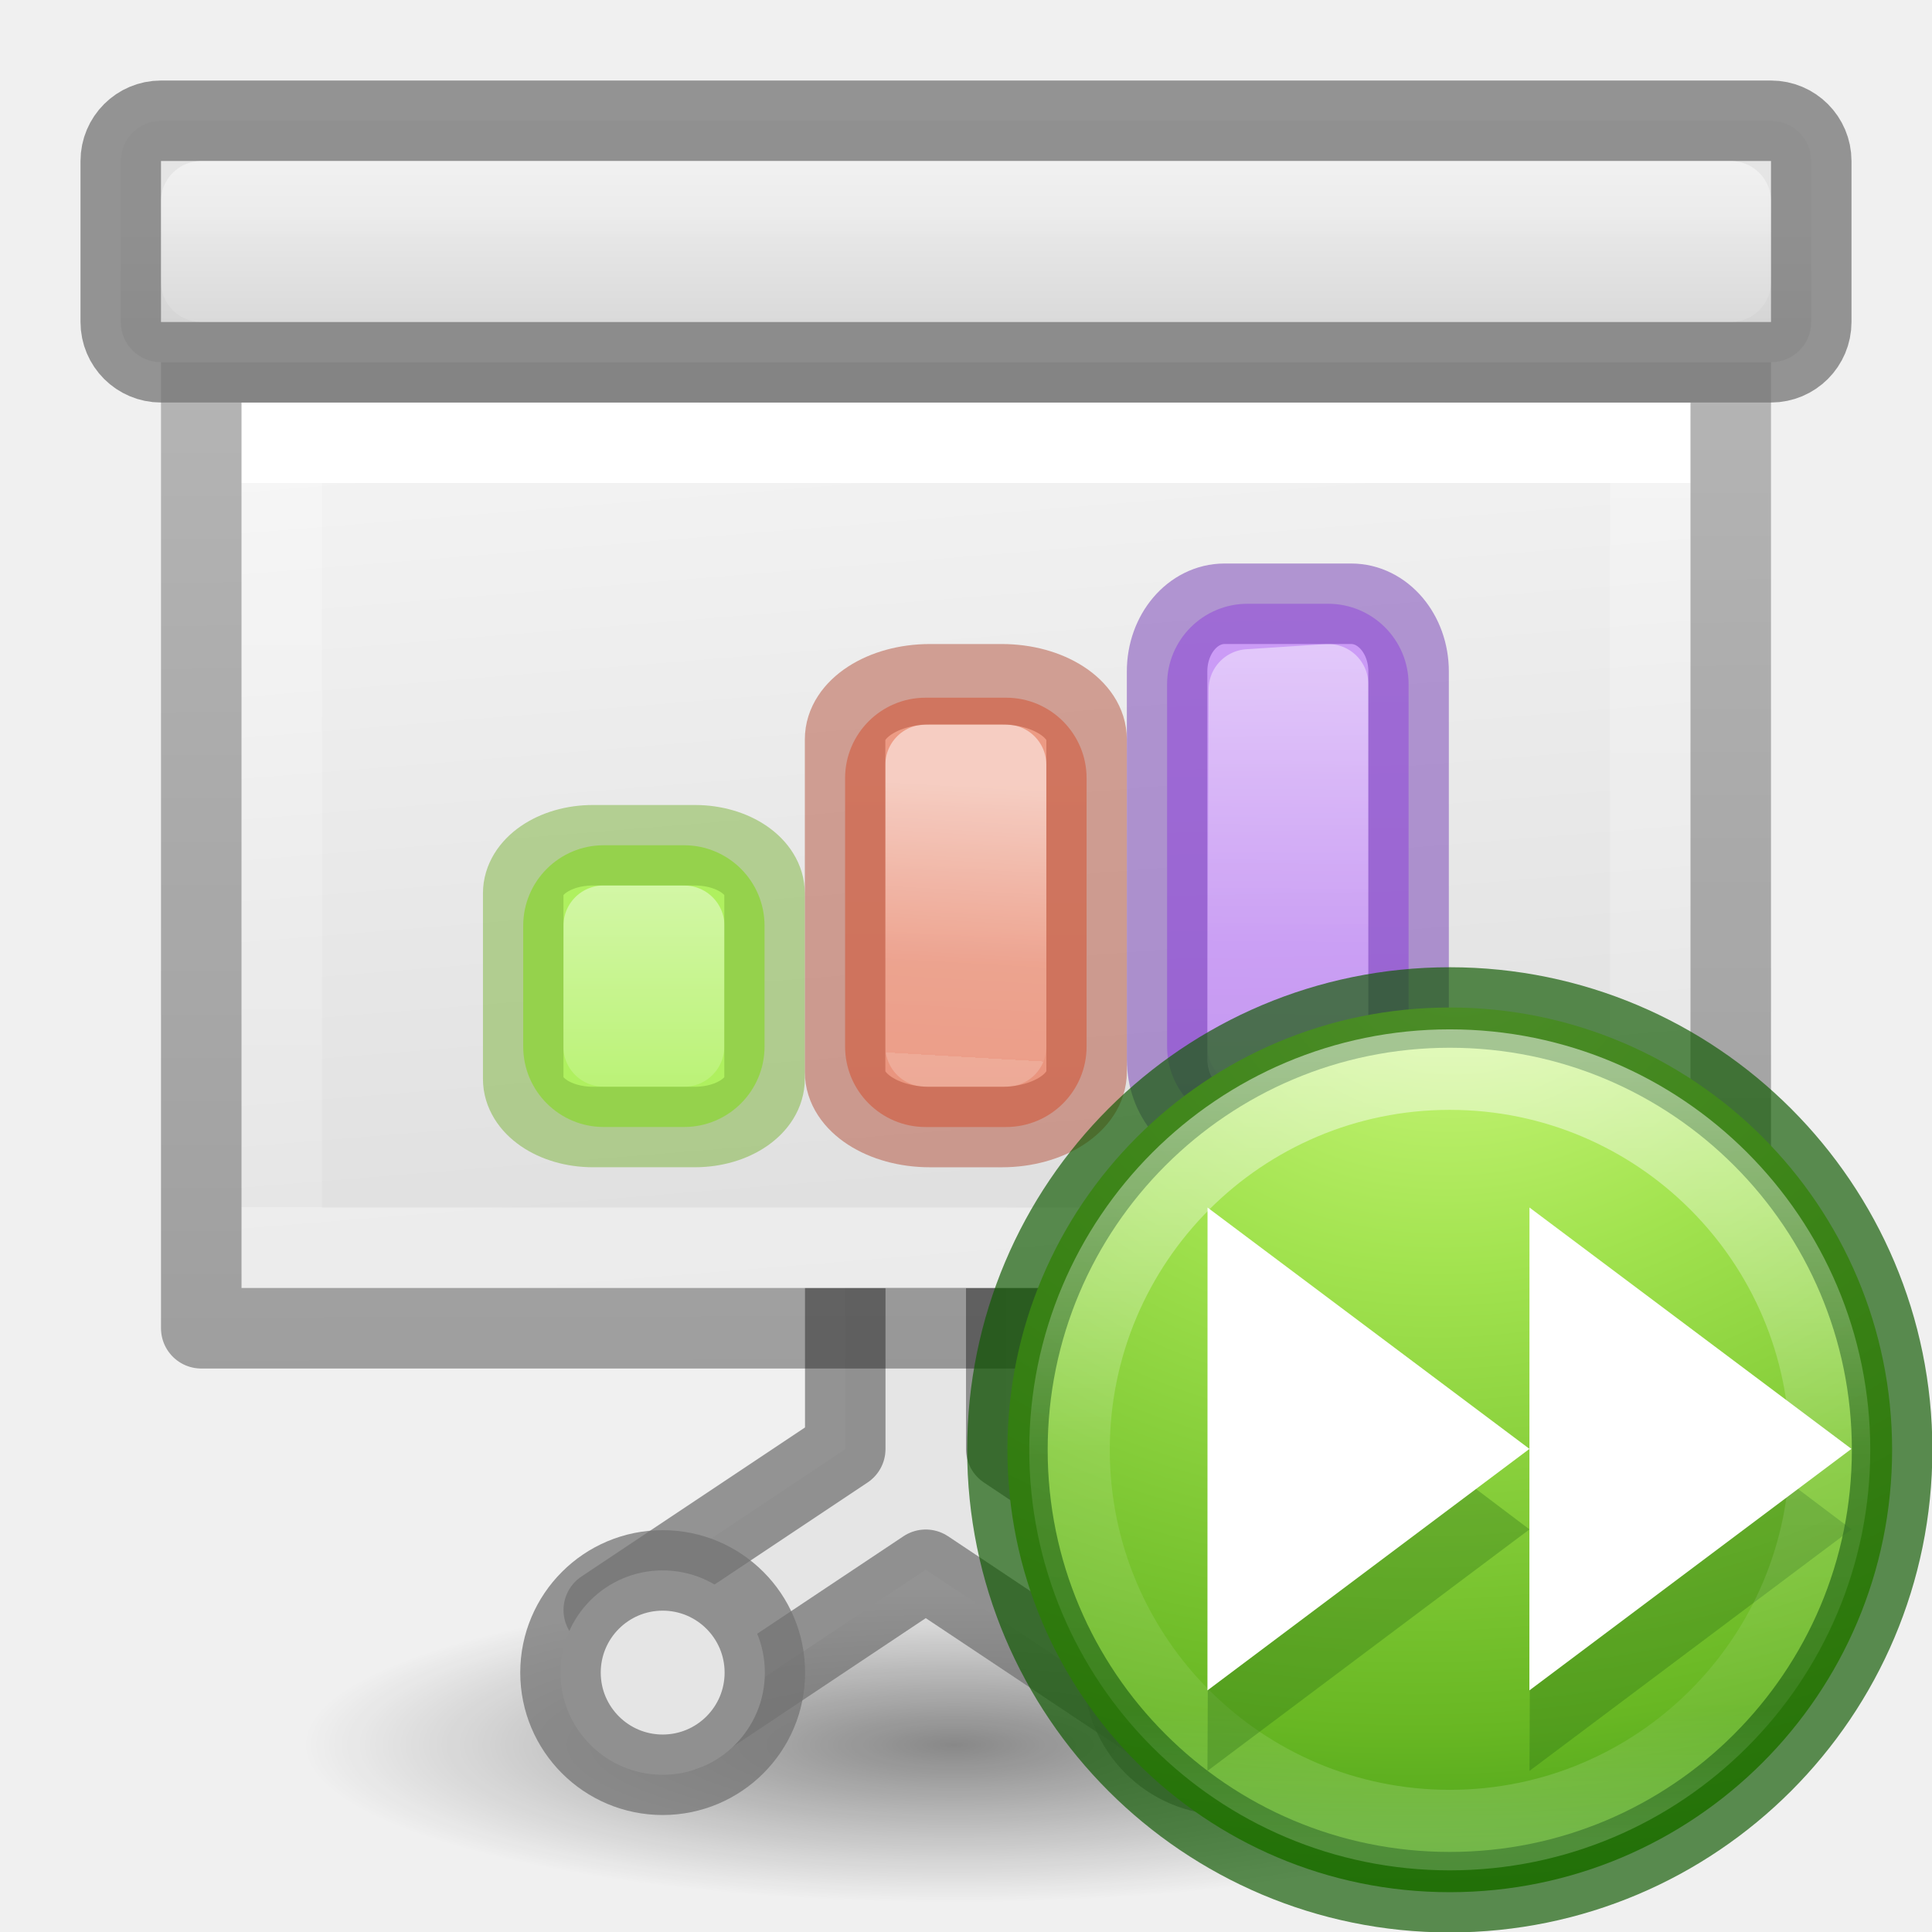
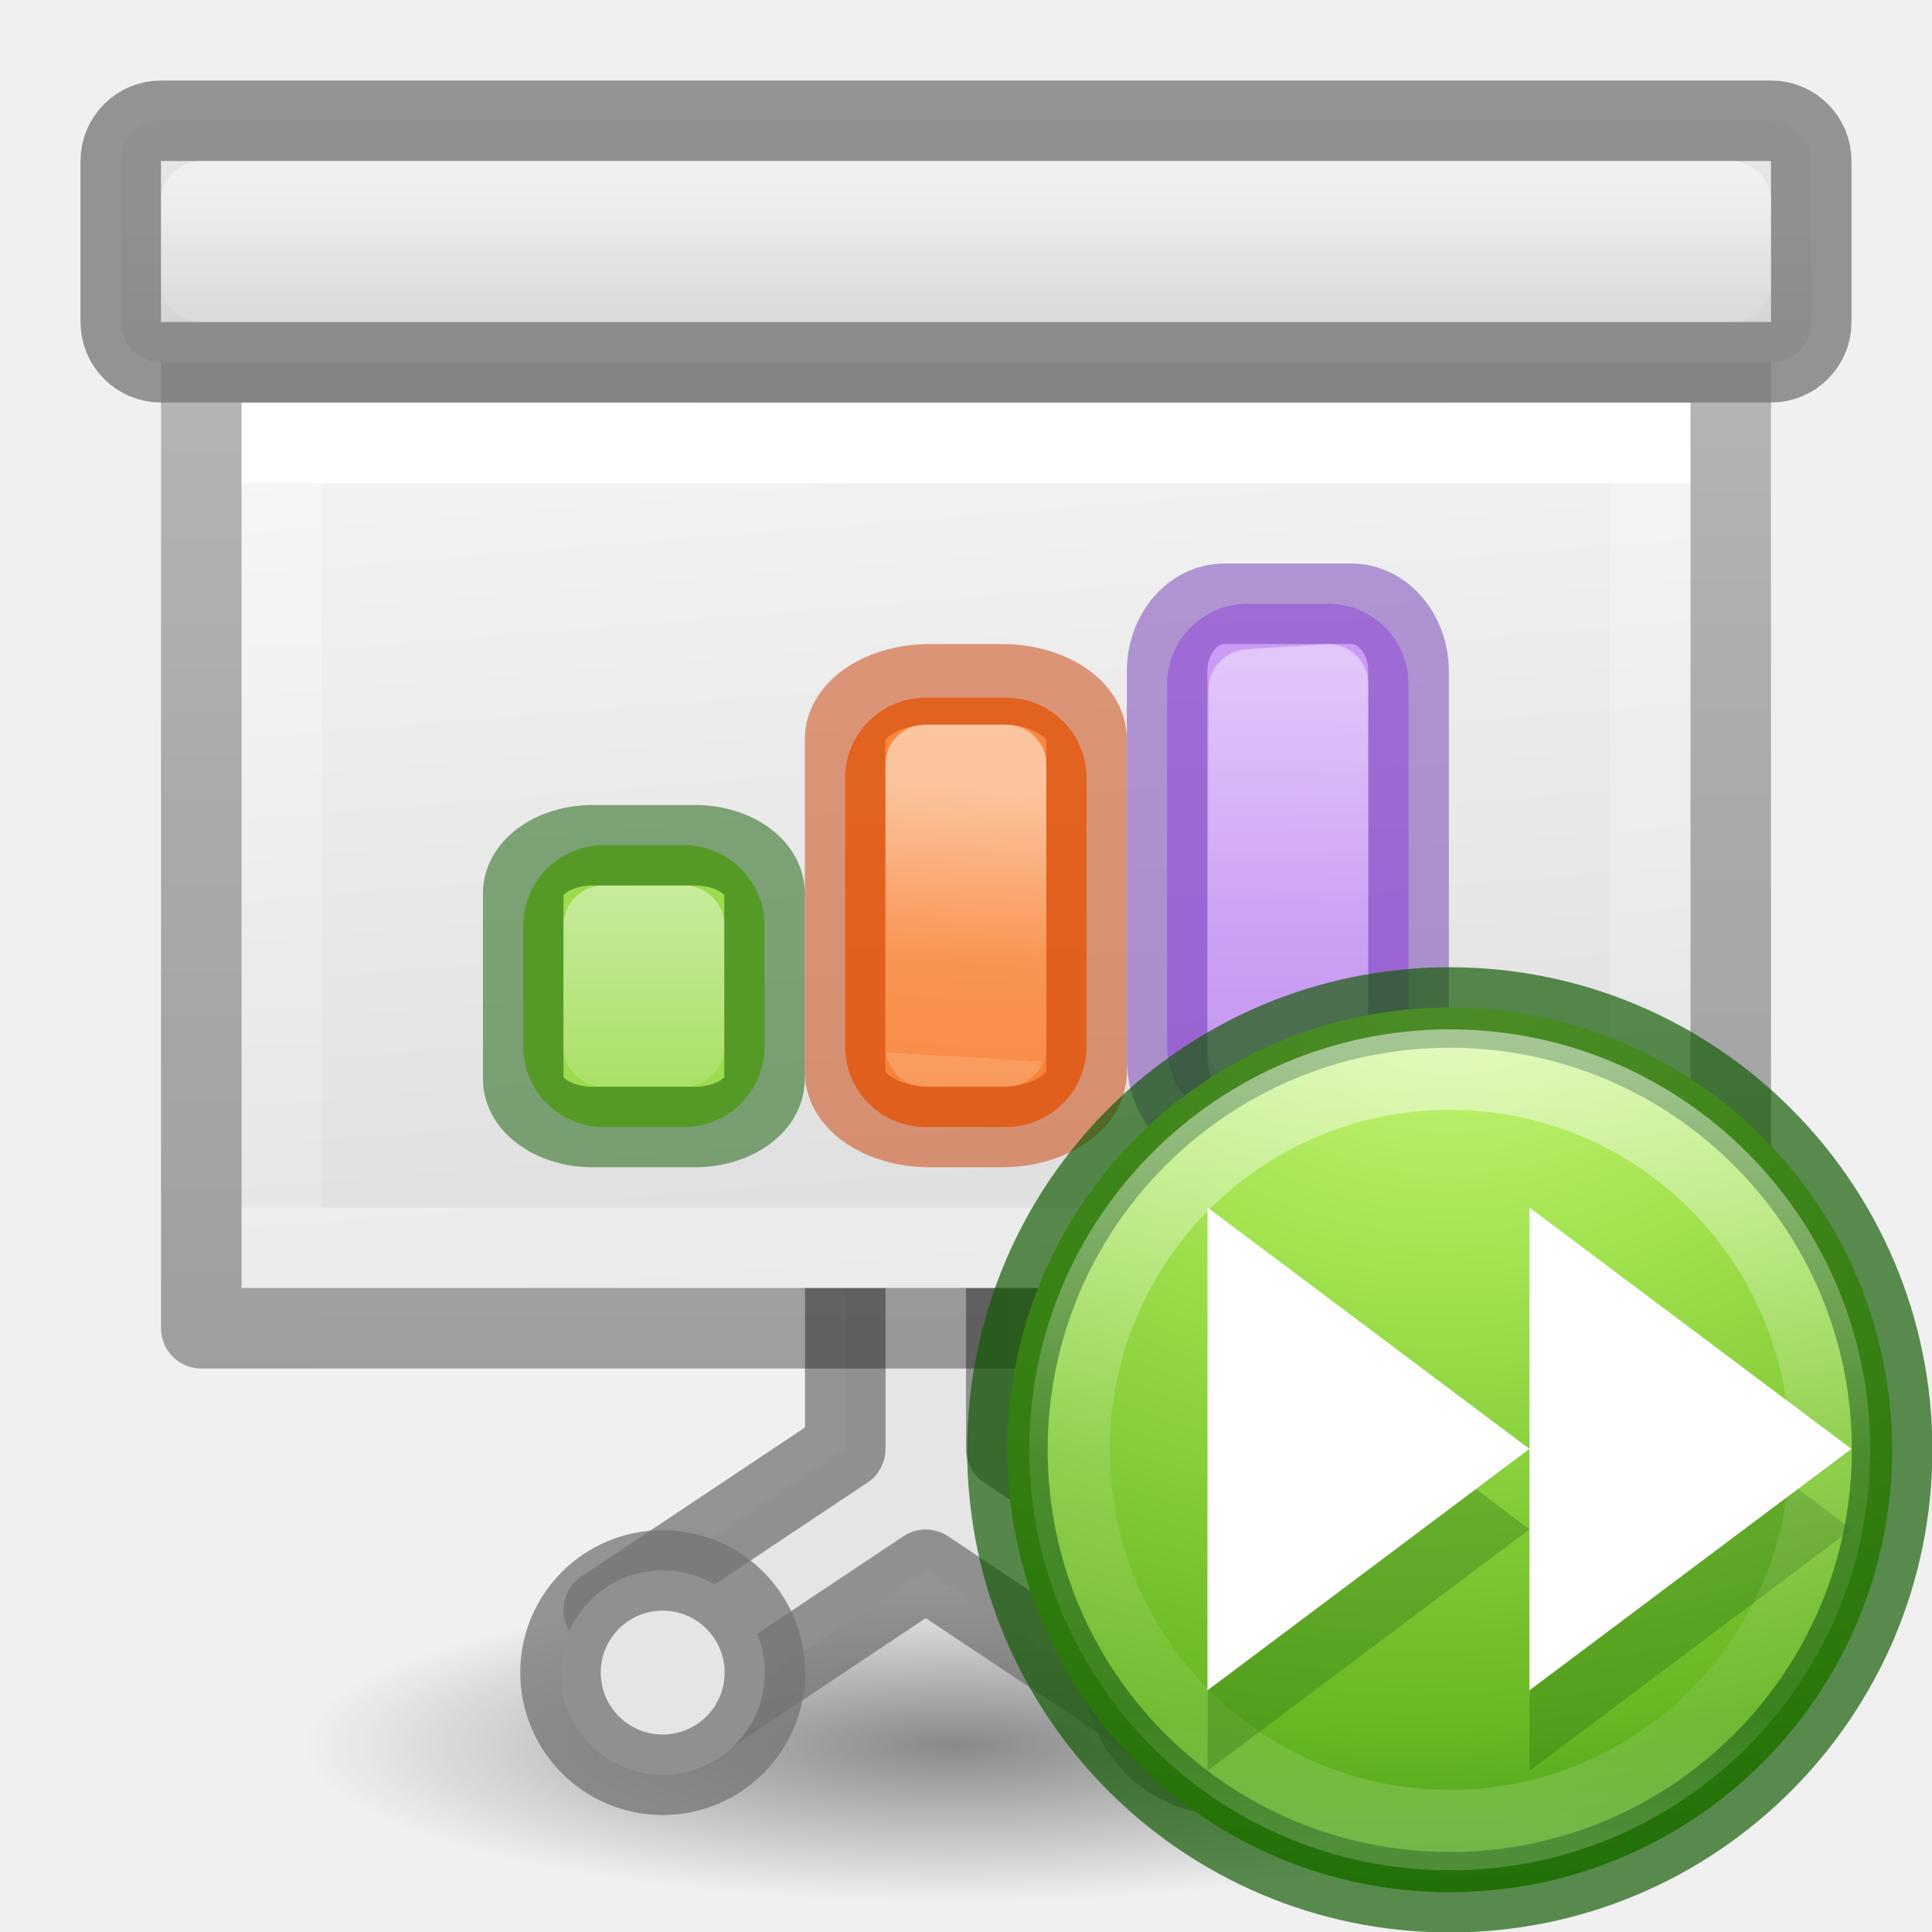
<svg xmlns="http://www.w3.org/2000/svg" xmlns:xlink="http://www.w3.org/1999/xlink" height="24" viewBox="0 0 24 24" width="24">
  <linearGradient id="a" gradientTransform="matrix(.2857136 0 0 .304197 .142873 2.232605)" gradientUnits="userSpaceOnUse" x1="25.132" x2="27.5" y1=".985" y2="32.109">
    <stop offset="0" stop-color="#f4f4f4" />
    <stop offset="1" stop-color="#dbdbdb" />
  </linearGradient>
  <linearGradient id="b" gradientTransform="matrix(.2432432 0 0 .3513513 2.162164 -.432428)" gradientUnits="userSpaceOnUse" x1="23.486" x2="23.486" y1="5.517" y2="24.728">
    <stop offset="0" stop-color="#fff" />
    <stop offset="0" stop-color="#fff" stop-opacity=".235" />
    <stop offset="1" stop-color="#fff" stop-opacity=".157" />
    <stop offset="1" stop-color="#fff" stop-opacity=".392" />
  </linearGradient>
  <linearGradient id="c" gradientTransform="matrix(.2537859 0 0 .3050187 19.12898 -.685477)" gradientUnits="userSpaceOnUse" x1="-51.733" x2="-51.786" y1="34.232" y2="2.906">
    <stop offset="0" stop-opacity=".34" />
    <stop offset="1" stop-opacity=".247" />
  </linearGradient>
  <linearGradient id="d" gradientUnits="userSpaceOnUse" x1="8.5" x2="8.5" y1="2" y2="1">
    <stop offset="0" stop-color="#d5d5d5" />
    <stop offset="1" stop-color="#e5e5e5" />
  </linearGradient>
  <linearGradient id="e" gradientUnits="userSpaceOnUse" x1="13.561" x2="13.608" y1="-5.013" y2="21.532">
-     <stop offset="0" stop-color="#f7b19e" />
-     <stop offset="1" stop-color="#e2866d" />
+     <stop offset="0" stop-color="#ffa154" />
+     <stop offset="1" stop-color="#f37329" />
  </linearGradient>
  <linearGradient id="f" gradientUnits="userSpaceOnUse" x1="12.883" x2="13.028" xlink:href="#g" y1="9.505" y2="12.017" />
  <linearGradient id="g">
    <stop offset="0" stop-color="#fff" />
    <stop offset=".654" stop-color="#fff" stop-opacity=".235" />
    <stop offset="1" stop-color="#fff" stop-opacity=".157" />
    <stop offset="1" stop-color="#fff" stop-opacity=".392" />
  </linearGradient>
  <linearGradient id="h" gradientUnits="userSpaceOnUse" x1="15.893" x2="15.608" y1="7.157" y2="21.532">
    <stop offset="0" stop-color="#cd9ef7" />
    <stop offset="1" stop-color="#a56de2" />
  </linearGradient>
  <linearGradient id="i" gradientUnits="userSpaceOnUse" x1="14.515" x2="14.552" xlink:href="#g" y1="7.594" y2="12.517" />
  <linearGradient id="j" gradientTransform="matrix(1.3832 0 0 1.4144 -11.892 21.511)" gradientUnits="userSpaceOnUse" x1="13.697" x2="13.3" y1="12.091" y2="29.436">
-     <stop offset="0" stop-color="#aff05f" />
+     <stop offset="0" stop-color="#9bdb4d" />
    <stop offset="1" stop-color="#68b723" />
  </linearGradient>
  <linearGradient id="k" gradientUnits="userSpaceOnUse" x1="12.499" x2="12.499" xlink:href="#g" y1="13.498" y2="18.498" />
  <radialGradient id="l" cx="2.25" cy="16" gradientTransform="matrix(.479894 0 0 .1163379 10.77298 19.81324)" gradientUnits="userSpaceOnUse" r="16.875">
    <stop offset="0" />
    <stop offset="1" stop-opacity="0" />
  </radialGradient>
  <linearGradient id="m" gradientUnits="userSpaceOnUse" x1="10.25" x2="10.25" xlink:href="#g" y1="-.244" y2="2.006" />
  <radialGradient id="n" cx="10.598" cy="21.031" gradientTransform="matrix(.1866393 2.384567 -3.120372 .2442305 74.2442 -9.376664)" gradientUnits="userSpaceOnUse" r="5.455">
    <stop offset="0" stop-color="#cdf87e" />
    <stop offset=".262" stop-color="#a2e34f" />
    <stop offset=".661" stop-color="#68b723" />
    <stop offset="1" stop-color="#1d7e0d" />
  </radialGradient>
  <linearGradient id="o" gradientUnits="userSpaceOnUse" x1="10.377" x2="10.377" y1="22.058" y2="30.911">
    <stop offset="0" stop-color="#fff" />
    <stop offset=".508" stop-color="#fff" stop-opacity=".235" />
    <stop offset=".835" stop-color="#fff" stop-opacity=".157" />
    <stop offset="1" stop-color="#fff" stop-opacity=".392" />
  </linearGradient>
  <ellipse cx="11.853" cy="21.675" display="block" fill="url(#l)" opacity=".433" rx="8.098" ry="1.963" />
  <g transform="matrix(1.33333 0 0 1.33333 1.33336 1.325561)">
    <path d="m6.875 10.631v1.875l-2.25 1.5.75 1.125 2.25-1.5 2.25 1.5.75-1.125-2.25-1.5v-1.875z" style="fill:#e5e5e5;stroke:#747474;stroke-width:.75;stroke-linecap:square;stroke-linejoin:round;stroke-opacity:.745" />
    <path d="m1.25 2.756h13.5v8.25h-13.5z" fill="url(#a)" />
    <g stroke-width=".75">
      <g fill="none" transform="translate(-1 2)">
        <path d="m15.375 8.631h-12.75v-7.5h12.75z" stroke="url(#b)" stroke-linecap="round" />
        <path d="m1.875.381c2.521 0 14.25.001 14.25.001l0 8.999-14.25 0z" stroke="url(#c)" stroke-linejoin="round" />
      </g>
      <g stroke="#747474" stroke-linecap="square" stroke-linejoin="round" stroke-opacity=".745">
        <rect fill="url(#d)" height="2.25" rx=".375" ry=".375" width="15.75" x=".125" y=".131" />
        <circle cx="10.424" cy="14.589" fill="#e5e5e5" r=".952" />
      </g>
    </g>
    <g transform="matrix(-.9999874 0 0 .9999874 29.63828 -2.962954)">
      <rect fill="url(#h)" height="4.875" rx=".75" width="2.25" x="17.515" y="7.594" />
      <g fill="none" stroke-linecap="round" stroke-linejoin="round" stroke-width=".75">
        <path d="m18.265 8.344.738.048.012 3.327h-.75z" opacity=".5" stroke="url(#i)" />
        <rect height="4.875" opacity=".5" rx=".535" ry=".63" stroke="#7239b3" width="2.25" x="17.515" y="7.594" />
      </g>
    </g>
    <g transform="matrix(-.9999874 0 0 .9999874 23.65132 -3.01074)">
      <rect fill="url(#e)" height="4" rx=".75" width="2.25" x="14.528" y="8.517" />
      <g fill="none" stroke-linecap="round" stroke-linejoin="round" stroke-width=".75">
        <path d="m15.278 9.142.75-0-0 2.625h-.75z" opacity=".5" stroke="url(#f)" />
-         <rect height="4.125" opacity=".5" rx=".79" ry=".513" stroke="#b35039" width="2.25" x="14.528" y="8.392" />
+         <rect height="4.125" opacity=".5" rx=".79" ry=".513" stroke="#cc3b02" width="2.25" x="14.528" y="8.392" />
      </g>
    </g>
    <g transform="matrix(.7499924 0 0 .7499924 -10.00098 -3.242542)">
      <rect fill="url(#j)" height="3.5" rx="1" width="2.998" x="18.501" y="13.498" />
      <g fill="none" stroke-linecap="round" stroke-linejoin="round">
        <path d="m19.501 14.497 1.0.001-.002 1.5-1-.001z" opacity=".5" stroke="url(#k)" />
-         <rect height="3.5" opacity=".5" rx=".866" ry=".597" stroke="#7bb339" width="2.998" x="18.501" y="13.498" />
+         <rect height="3.5" opacity=".5" rx=".866" ry=".597" stroke="#0f5a00" width="2.998" x="18.501" y="13.498" />
      </g>
    </g>
    <g stroke-linecap="square" stroke-linejoin="round" stroke-opacity=".745" stroke-width=".75">
      <circle cx="5.174" cy="14.589" fill="#e5e5e5" r=".952" stroke="#747474" />
      <rect fill="none" height=".75" rx="0" ry=".375" stroke="url(#m)" width="14.25" x=".875" y=".881" />
    </g>
  </g>
  <g transform="matrix(1.099 0 0 1.099 6.47 -11.113)">
    <circle cx="10.5" cy="26.5" r="5" style="stroke:#0f5a00;stroke-width:.91;stroke-linecap:round;stroke-linejoin:round;stroke-opacity:.673;fill:url(#n)" />
    <path d="m11.426 24.669-.025 5.46 3.64-2.73z" fill="#206612" fill-rule="evenodd" opacity=".3" />
    <path d="m11.401 23.761 3.639 2.728-3.64 2.73z" fill="#fff" />
    <path d="m14.798 26.5c0 2.374-1.924 4.298-4.298 4.298s-4.298-1.924-4.298-4.298 1.924-4.298 4.298-4.298 4.298 1.924 4.298 4.298z" style="opacity:.5;fill:none;stroke-width:.91;stroke-linecap:round;stroke-linejoin:round;stroke:url(#o)" />
    <path d="m7.786 24.669-.025 5.46 3.64-2.73z" fill="#206612" fill-rule="evenodd" opacity=".3" />
    <path d="m7.762 23.761 3.639 2.728-3.64 2.73z" fill="#fff" />
  </g>
</svg>
